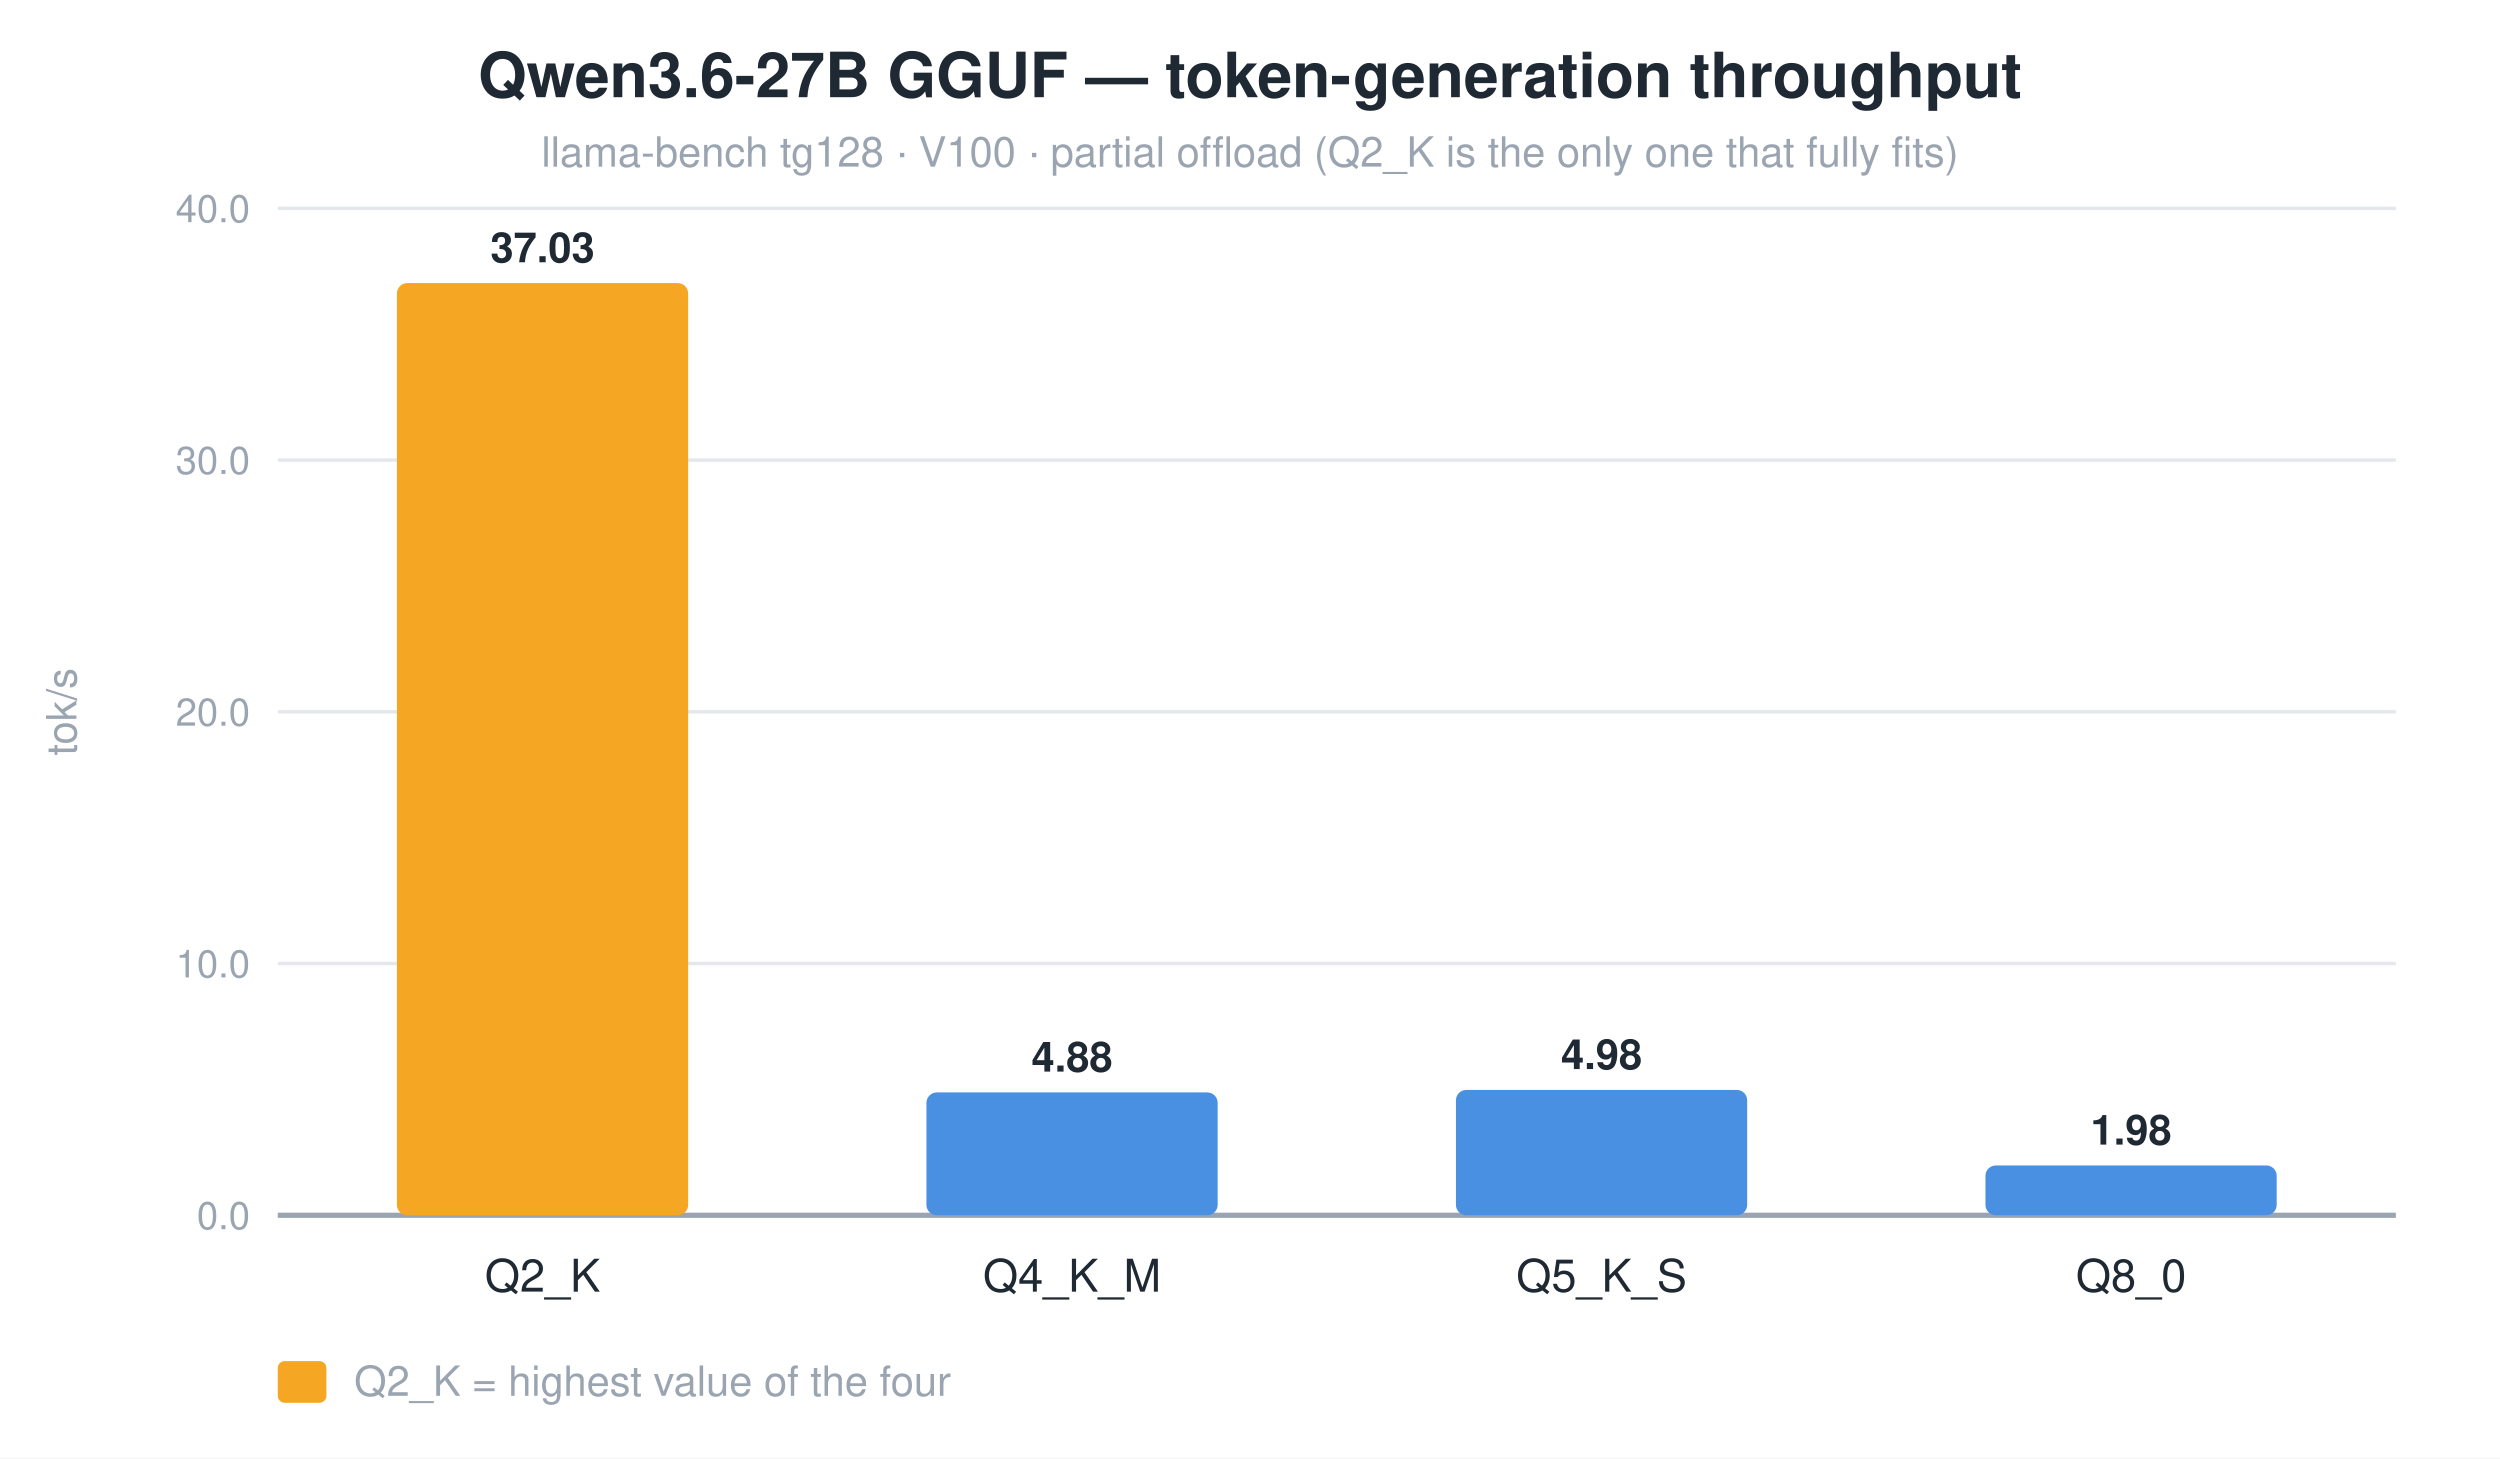
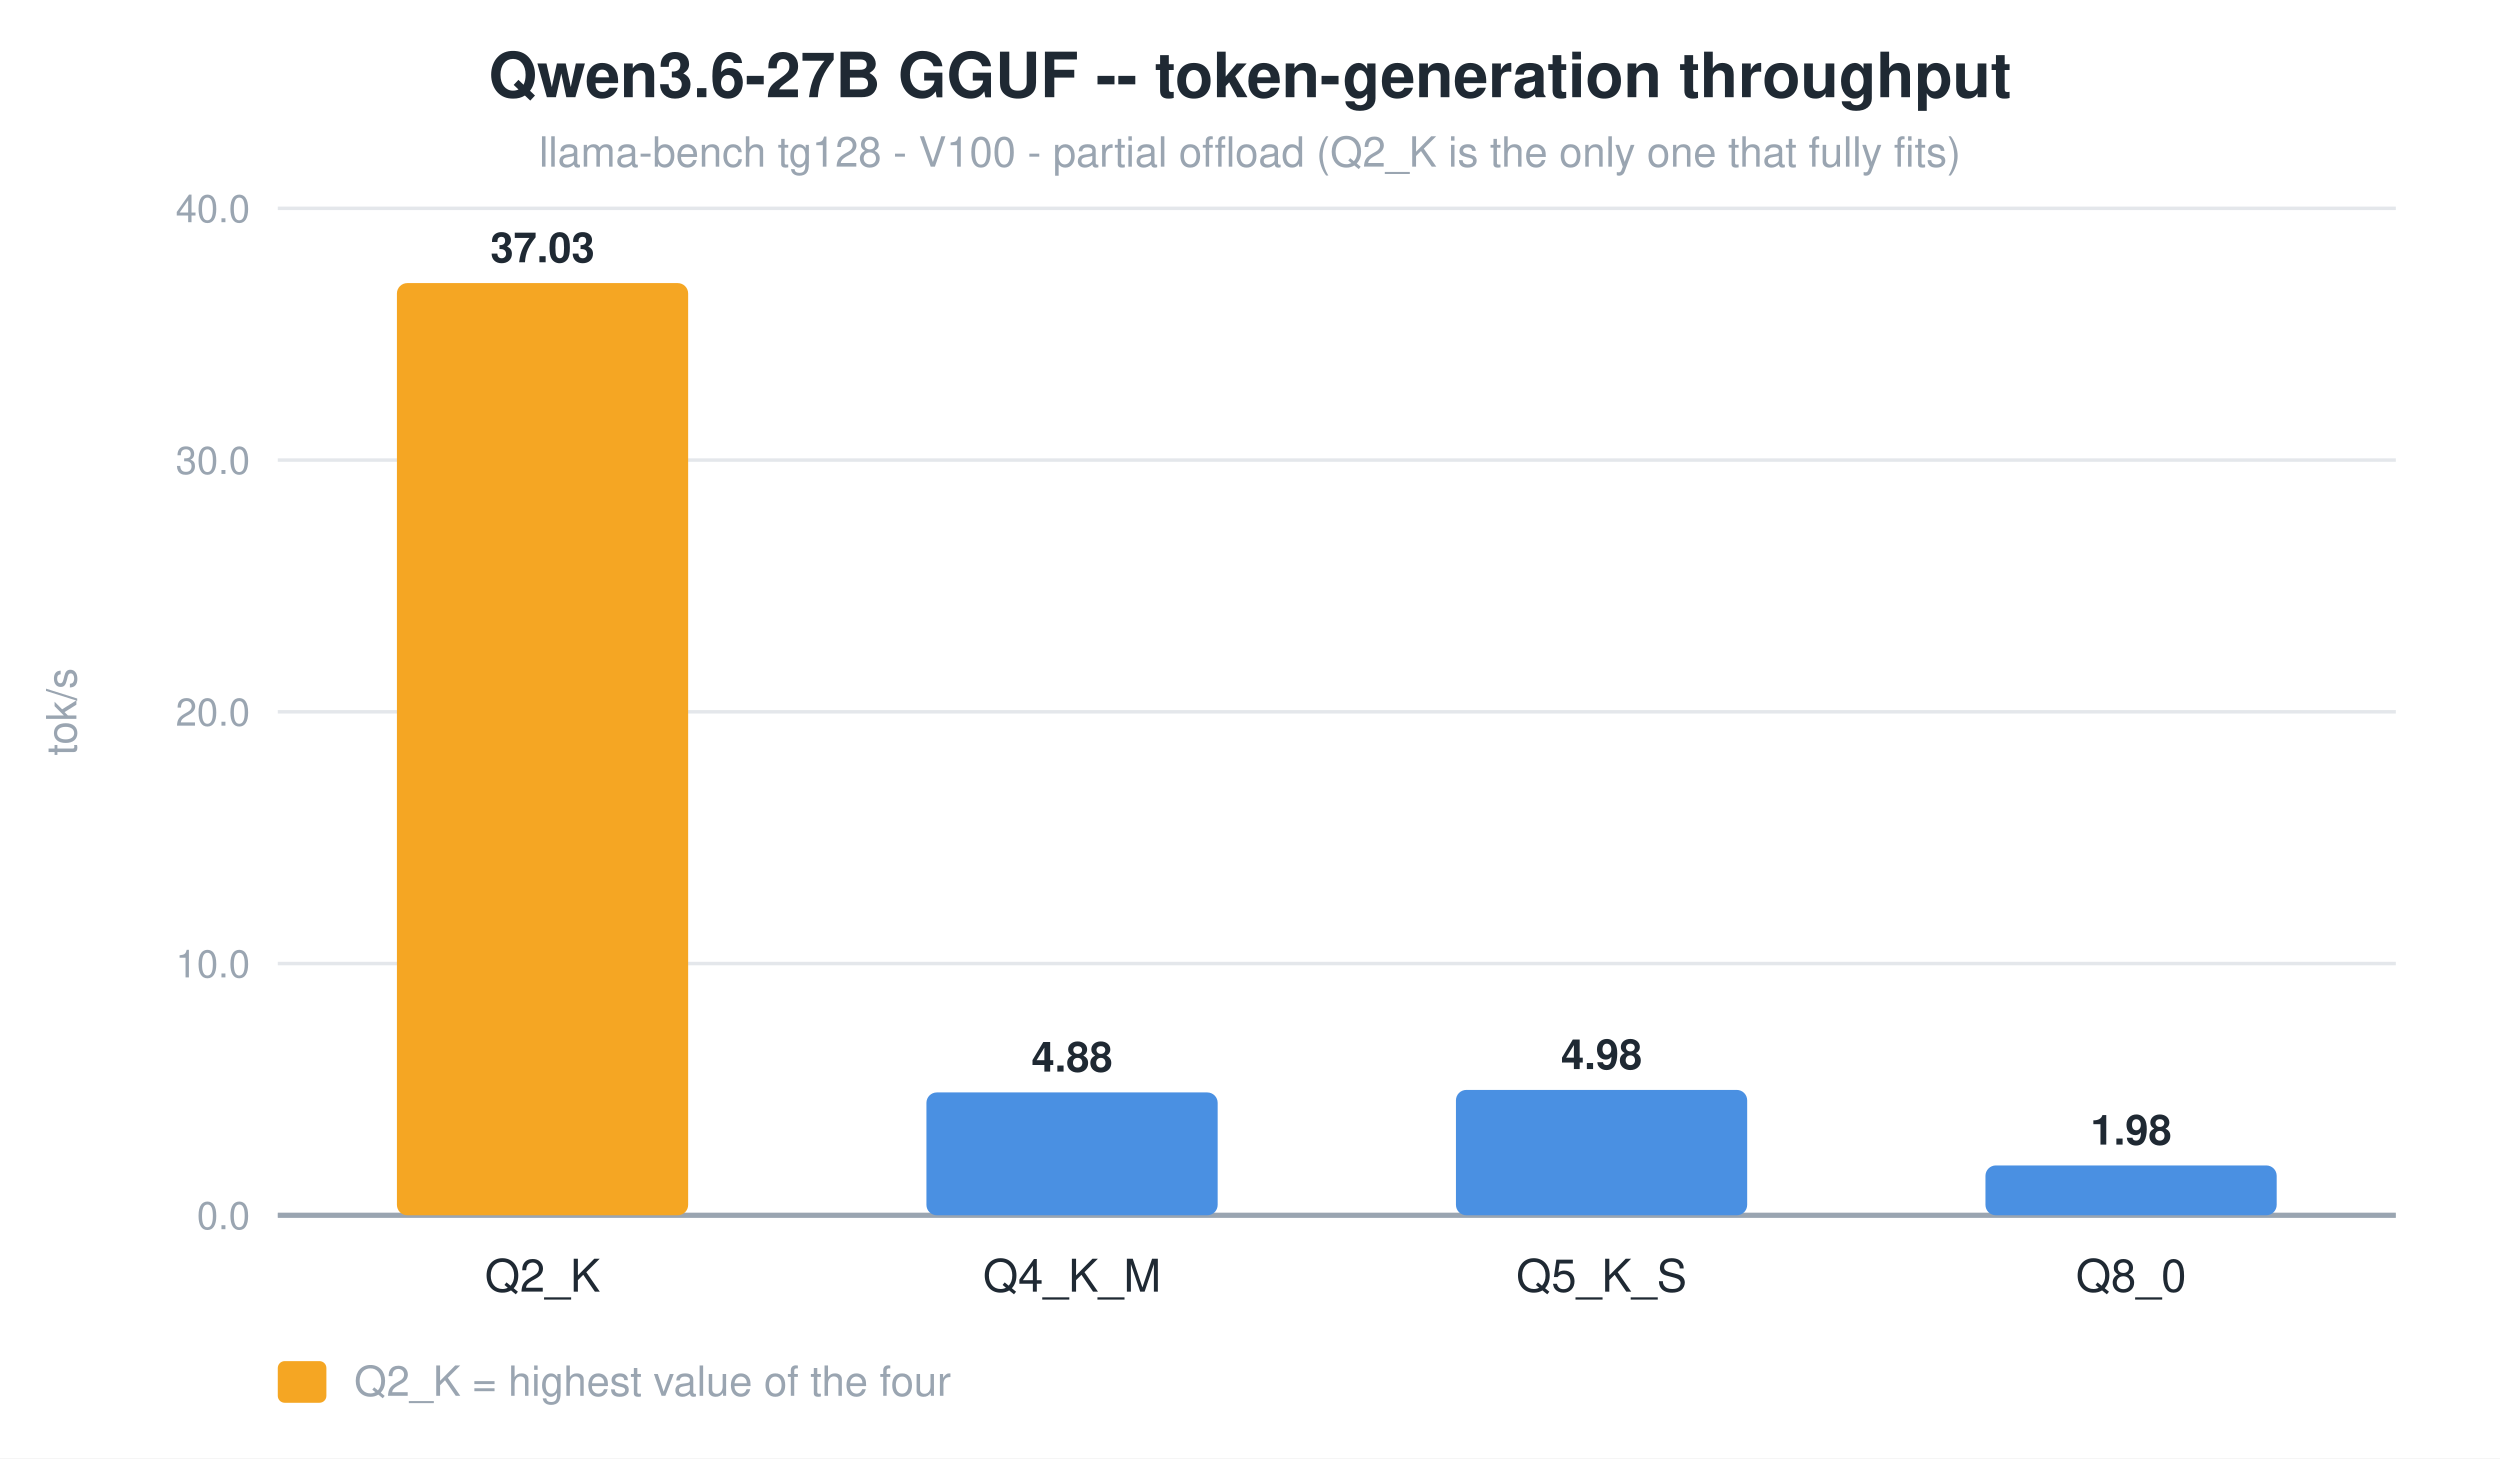
<svg xmlns="http://www.w3.org/2000/svg" viewBox="0 0 720 420" font-family="-apple-system, BlinkMacSystemFont, Segoe UI, Helvetica, Arial, sans-serif">
  <rect width="720" height="420" fill="white" />
-   <text x="360.0" y="28" text-anchor="middle" font-size="18" font-weight="600" fill="#1f2933">Qwen3.6-27B GGUF — token-generation throughput</text>
-   <text x="360.0" y="48" text-anchor="middle" font-size="12" fill="#9aa5b1">llama-bench tg128 · V100 · partial offload (Q2_K is the only one that fully fits)</text>
+   <text x="360.0" y="28" text-anchor="middle" font-size="18" font-weight="600" fill="#1f2933">Qwen3.6-27B GGUF -- token-generation throughput</text>
+   <text x="360.0" y="48" text-anchor="middle" font-size="12" fill="#9aa5b1">llama-bench tg128 - V100 - partial offload (Q2_K is the only one that fully fits)</text>
  <text x="22" y="205.0" text-anchor="middle" font-size="12" fill="#9aa5b1" transform="rotate(-90 22 205.0)">tok/s</text>
  <line x1="80" y1="350.0" x2="690" y2="350.0" stroke="#e4e7eb" stroke-width="1" />
  <text x="72" y="354.0" text-anchor="end" font-size="11" fill="#9aa5b1">0.0</text>
  <line x1="80" y1="277.5" x2="690" y2="277.5" stroke="#e4e7eb" stroke-width="1" />
  <text x="72" y="281.5" text-anchor="end" font-size="11" fill="#9aa5b1">10.0</text>
  <line x1="80" y1="205.0" x2="690" y2="205.0" stroke="#e4e7eb" stroke-width="1" />
  <text x="72" y="209.0" text-anchor="end" font-size="11" fill="#9aa5b1">20.0</text>
  <line x1="80" y1="132.5" x2="690" y2="132.5" stroke="#e4e7eb" stroke-width="1" />
  <text x="72" y="136.5" text-anchor="end" font-size="11" fill="#9aa5b1">30.0</text>
  <line x1="80" y1="60.0" x2="690" y2="60.0" stroke="#e4e7eb" stroke-width="1" />
  <text x="72" y="64.0" text-anchor="end" font-size="11" fill="#9aa5b1">40.0</text>
  <line x1="80" y1="350.0" x2="690" y2="350.0" stroke="#9aa5b1" stroke-width="1.5" />
  <rect x="114.312" y="81.532" width="83.875" height="268.468" fill="#f5a623" rx="3" />
  <text x="156.25" y="75.532" text-anchor="middle" font-size="12" font-weight="600" fill="#1f2933">37.03</text>
  <text x="156.25" y="372.0" text-anchor="middle" font-size="13" fill="#1f2933">Q2_K</text>
  <rect x="266.812" y="314.62" width="83.875" height="35.38" fill="#4a90e2" rx="3" />
  <text x="308.75" y="308.62" text-anchor="middle" font-size="12" font-weight="600" fill="#1f2933">4.88</text>
  <text x="308.75" y="372.0" text-anchor="middle" font-size="13" fill="#1f2933">Q4_K_M</text>
  <rect x="419.312" y="313.895" width="83.875" height="36.105" fill="#4a90e2" rx="3" />
  <text x="461.25" y="307.895" text-anchor="middle" font-size="12" font-weight="600" fill="#1f2933">4.98</text>
  <text x="461.25" y="372.0" text-anchor="middle" font-size="13" fill="#1f2933">Q5_K_S</text>
  <rect x="571.812" y="335.645" width="83.875" height="14.355" fill="#4a90e2" rx="3" />
  <text x="613.75" y="329.645" text-anchor="middle" font-size="12" font-weight="600" fill="#1f2933">1.98</text>
  <text x="613.75" y="372.0" text-anchor="middle" font-size="13" fill="#1f2933">Q8_0</text>
  <rect x="80" y="392" width="14" height="12" fill="#f5a623" rx="2" />
  <text x="102" y="402" font-size="12" fill="#9aa5b1">Q2_K = highest value of the four</text>
</svg>
